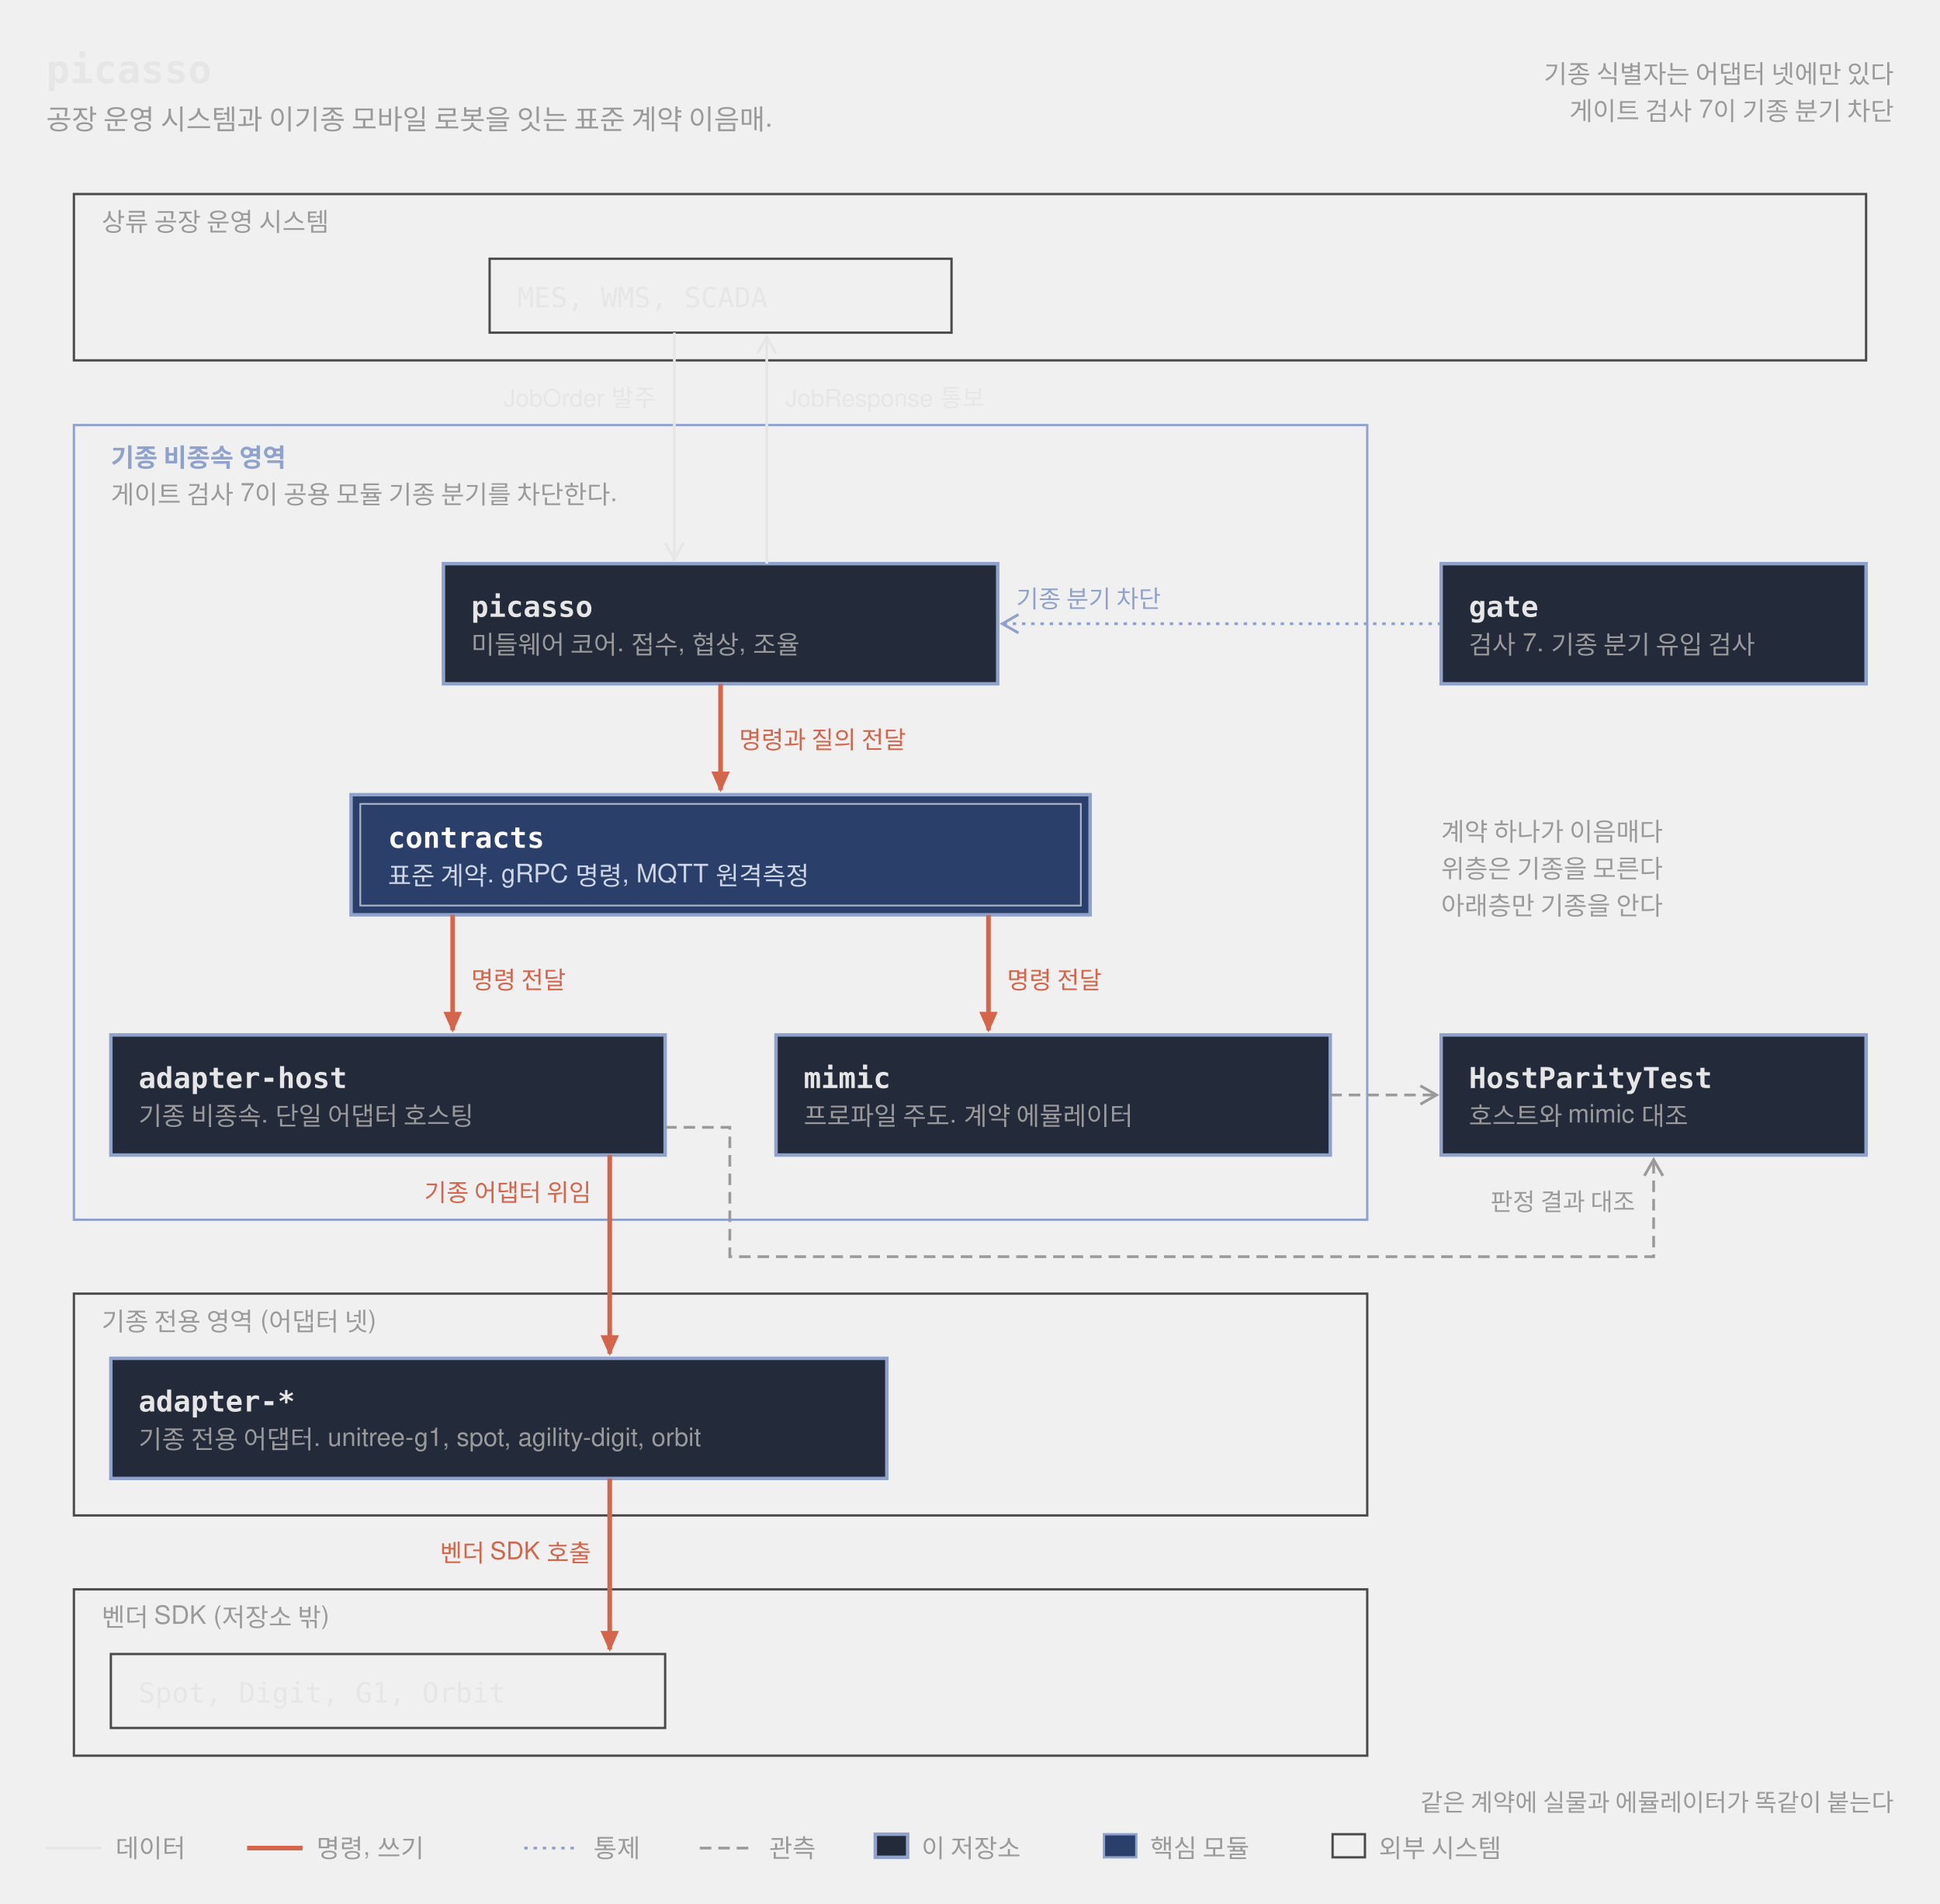
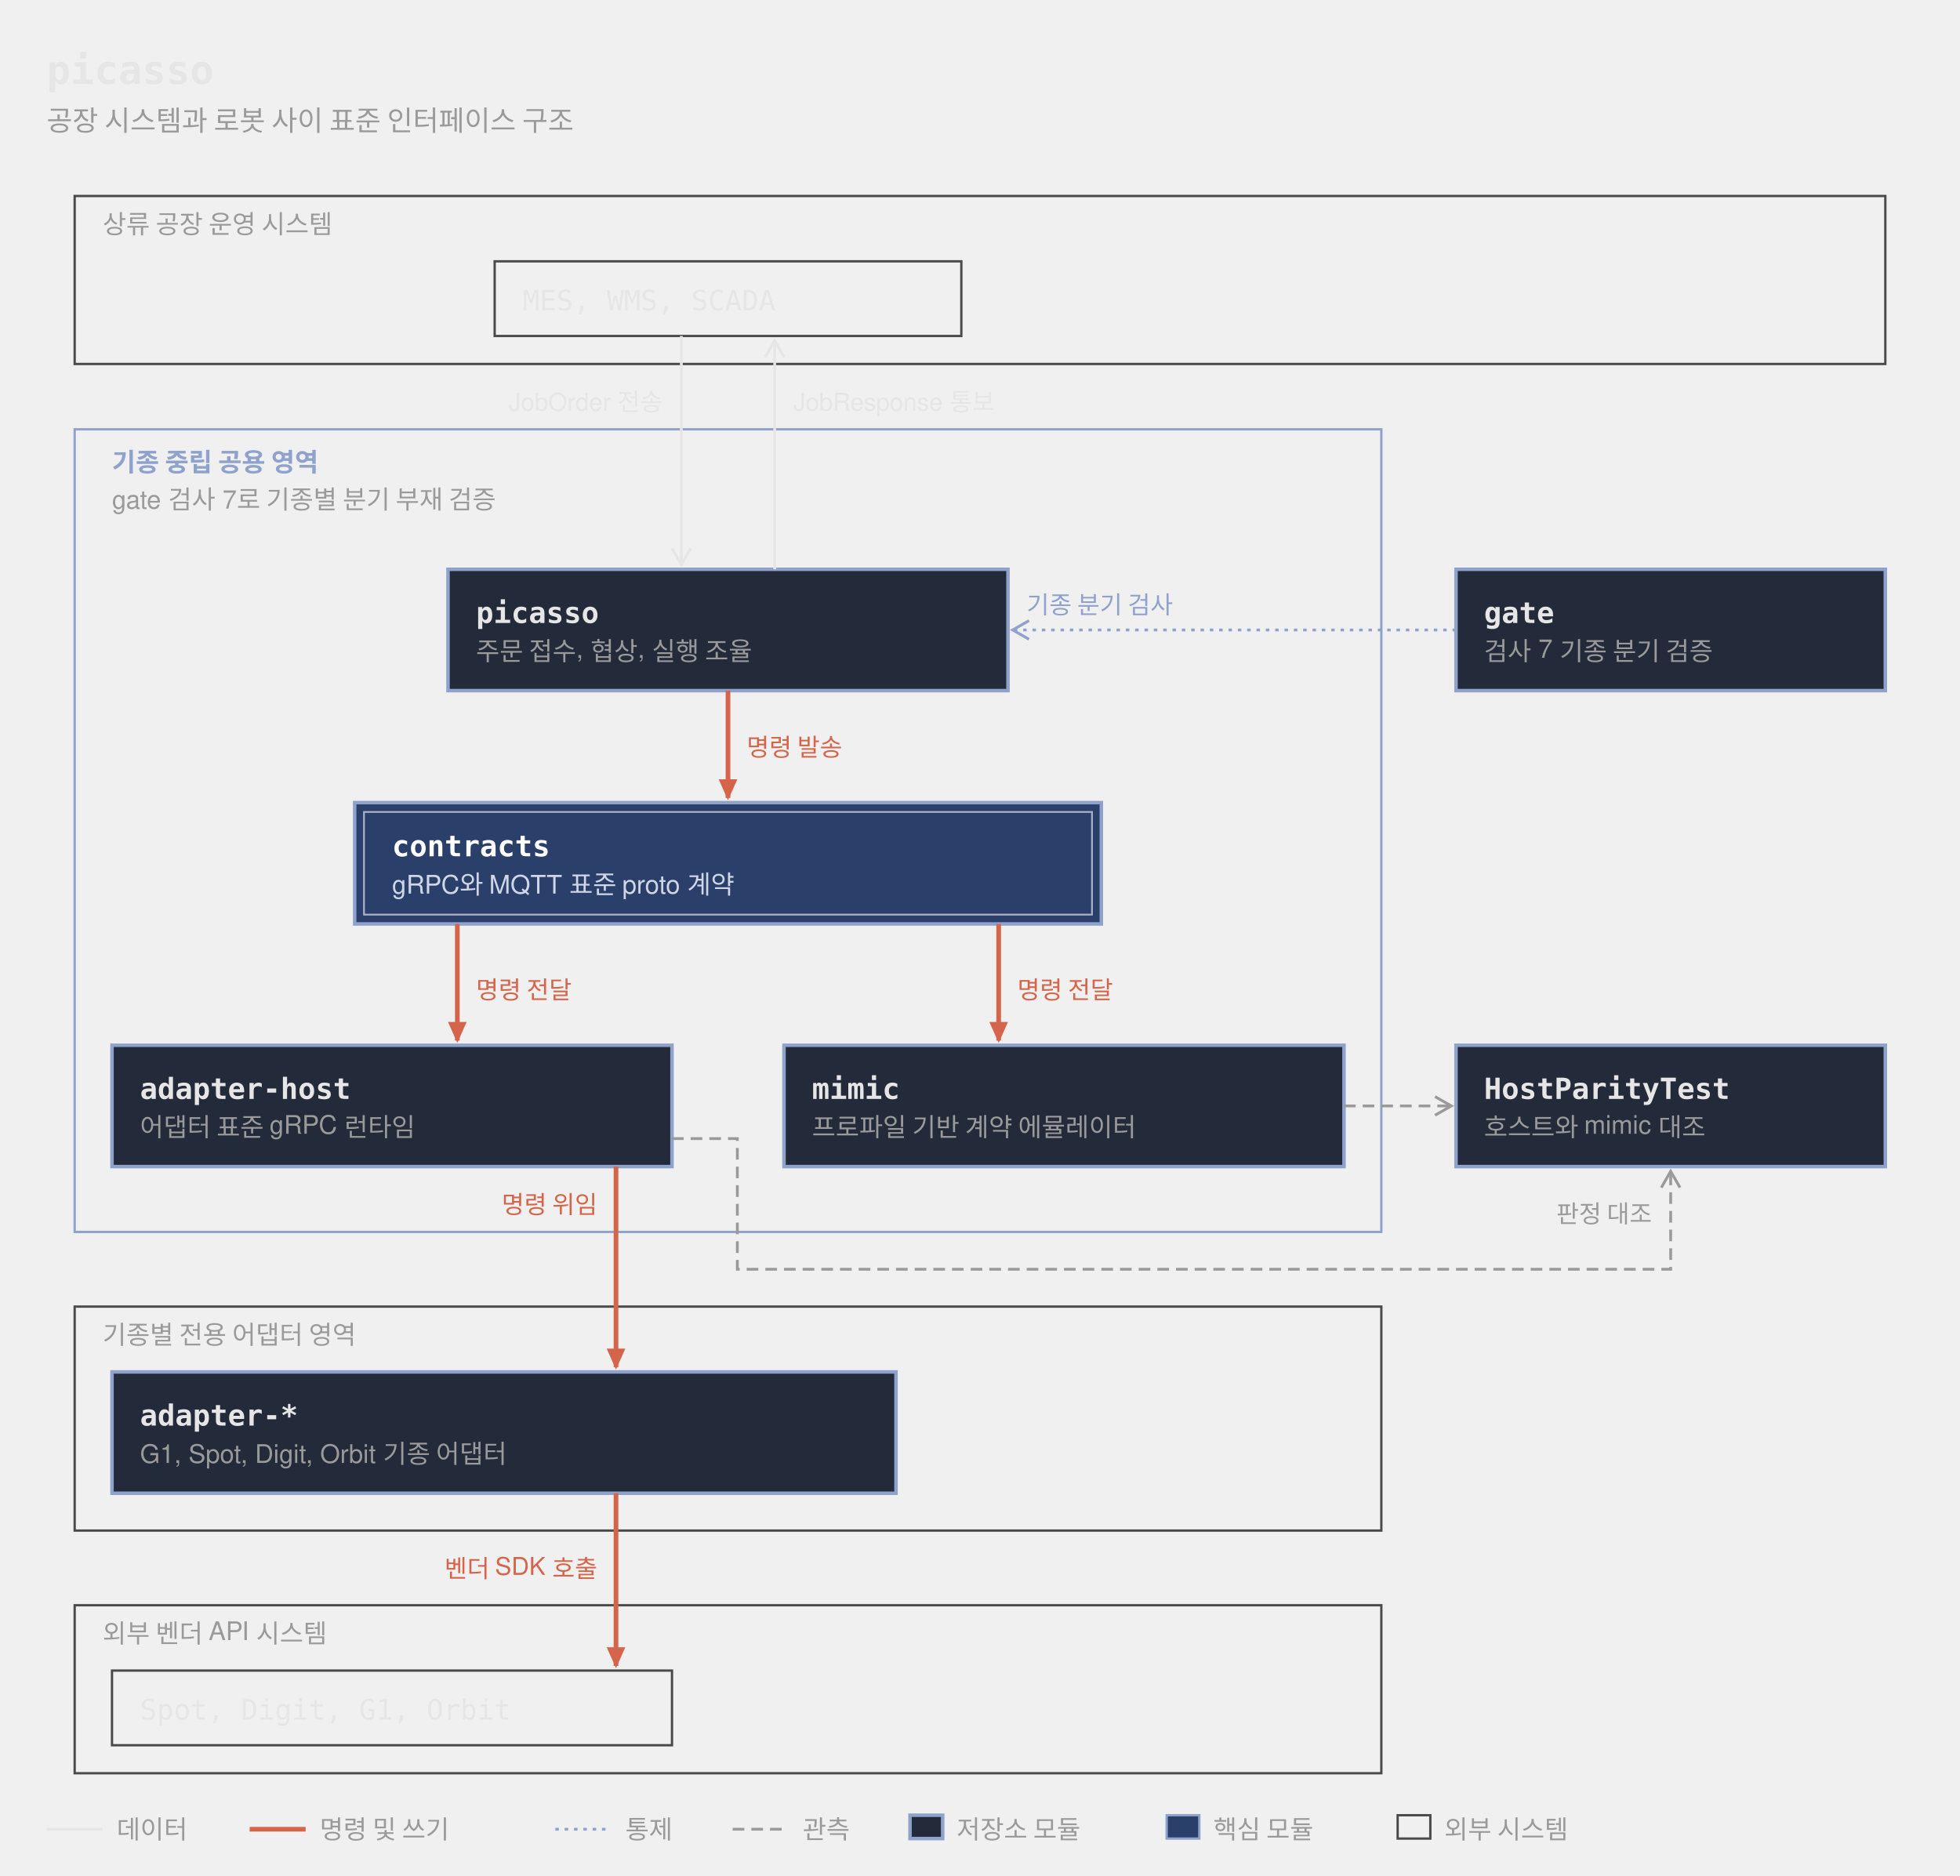
- <svg xmlns="http://www.w3.org/2000/svg" width="840" height="824" viewBox="0 0 840 824">
+ <svg xmlns="http://www.w3.org/2000/svg" width="840" height="804" viewBox="0 0 840 804">
  <defs>
    <marker id="data" markerUnits="userSpaceOnUse" markerWidth="10" markerHeight="10" refX="8" refY="5" orient="auto">
      <path d="M1,1 L8,5 L1,9" fill="none" stroke="#e6e6e6" stroke-width="1.2" />
    </marker>
    <marker id="obs" markerUnits="userSpaceOnUse" markerWidth="10" markerHeight="10" refX="8" refY="5" orient="auto">
      <path d="M1,1 L8,5 L1,9" fill="none" stroke="#9a9a9a" stroke-width="1.2" />
    </marker>
    <marker id="cmd" markerUnits="userSpaceOnUse" markerWidth="10" markerHeight="10" refX="8" refY="5" orient="auto">
      <path d="M0,1 L9,5 L0,9 Z" fill="#d4654a" />
    </marker>
    <marker id="gov" markerUnits="userSpaceOnUse" markerWidth="10" markerHeight="10" refX="8" refY="5" orient="auto">
      <path d="M1,1 L8,5 L1,9" fill="none" stroke="#8fa2cc" stroke-width="1.2" />
    </marker>
  </defs>
  <g font-family="'Helvetica Neue', Helvetica, Arial, 'Apple SD Gothic Neo', 'Malgun Gothic', 'Noto Sans KR', 'Noto Sans CJK KR', sans-serif" fill="#e6e6e6">
    <text x="20" y="36" font-size="17" font-weight="700" font-family="Menlo, Consolas, 'DejaVu Sans Mono', monospace">picasso</text>
-     <text x="20" y="56" font-size="12" fill="#9a9a9a">공장 운영 시스템과 이기종 모바일 로봇을 잇는 표준 계약 이음매.</text>
-     <text x="820" y="36" font-size="11" fill="#9a9a9a" text-anchor="end">기종 식별자는 어댑터 넷에만 있다</text>
-     <text x="820" y="52" font-size="11" fill="#9a9a9a" text-anchor="end">게이트 검사 7이 기종 분기 차단</text>
+     <text x="20" y="56" font-size="12" fill="#9a9a9a">공장 시스템과 로봇 사이 표준 인터페이스 구조</text>
    <rect x="32" y="84" width="776" height="72" fill="none" stroke="#4a4a4a" />
    <text x="44" y="100" font-size="11" fill="#9a9a9a">상류 공장 운영 시스템</text>
    <rect x="212" y="112" width="200" height="32" fill="none" stroke="#4a4a4a" />
    <text x="224" y="133" font-size="12" font-family="Menlo, Consolas, 'DejaVu Sans Mono', monospace">MES, WMS, SCADA</text>
    <rect x="32" y="184" width="560" height="344" fill="none" stroke="#8fa2cc" />
-     <text x="48" y="202" font-size="11" font-weight="700" fill="#8fa2cc">기종 비종속 영역</text>
-     <text x="48" y="218" font-size="11" fill="#9a9a9a">게이트 검사 7이 공용 모듈 기종 분기를 차단한다.</text>
+     <text x="48" y="202" font-size="11" font-weight="700" fill="#8fa2cc">기종 중립 공용 영역</text>
+     <text x="48" y="218" font-size="11" fill="#9a9a9a">gate 검사 7로 기종별 분기 부재 검증</text>
    <rect x="192" y="244" width="240" height="52" fill="#232a3a" stroke="#8fa2cc" stroke-width="1.5" />
    <text x="204" y="267" font-size="12.5" font-weight="700" font-family="Menlo, Consolas, 'DejaVu Sans Mono', monospace">picasso</text>
-     <text x="204" y="283" font-size="11" fill="#9a9a9a">미들웨어 코어. 접수, 협상, 조율</text>
+     <text x="204" y="283" font-size="11" fill="#9a9a9a">주문 접수, 협상, 실행 조율</text>
    <rect x="152" y="344" width="320" height="52" fill="#2b3f6b" stroke="#8fa2cc" stroke-width="1.5" />
    <rect x="156" y="348" width="312" height="44" fill="none" stroke="#fff" stroke-width="0.75" stroke-opacity="0.6" />
    <text x="168" y="367" font-size="12.5" font-weight="700" fill="#fff" font-family="Menlo, Consolas, 'DejaVu Sans Mono', monospace">contracts</text>
-     <text x="168" y="383" font-size="11" fill="#cfd6e6">표준 계약. gRPC 명령, MQTT 원격측정</text>
+     <text x="168" y="383" font-size="11" fill="#cfd6e6">gRPC와 MQTT 표준 proto 계약</text>
    <rect x="48" y="448" width="240" height="52" fill="#232a3a" stroke="#8fa2cc" stroke-width="1.5" />
    <text x="60" y="471" font-size="12.5" font-weight="700" font-family="Menlo, Consolas, 'DejaVu Sans Mono', monospace">adapter-host</text>
-     <text x="60" y="487" font-size="11" fill="#9a9a9a">기종 비종속. 단일 어댑터 호스팅</text>
+     <text x="60" y="487" font-size="11" fill="#9a9a9a">어댑터 표준 gRPC 런타임</text>
    <rect x="336" y="448" width="240" height="52" fill="#232a3a" stroke="#8fa2cc" stroke-width="1.5" />
    <text x="348" y="471" font-size="12.5" font-weight="700" font-family="Menlo, Consolas, 'DejaVu Sans Mono', monospace">mimic</text>
-     <text x="348" y="487" font-size="11" fill="#9a9a9a">프로파일 주도. 계약 에뮬레이터</text>
+     <text x="348" y="487" font-size="11" fill="#9a9a9a">프로파일 기반 계약 에뮬레이터</text>
    <rect x="624" y="244" width="184" height="52" fill="#232a3a" stroke="#8fa2cc" stroke-width="1.5" />
    <text x="636" y="267" font-size="12.5" font-weight="700" font-family="Menlo, Consolas, 'DejaVu Sans Mono', monospace">gate</text>
-     <text x="636" y="283" font-size="11" fill="#9a9a9a">검사 7. 기종 분기 유입 검사</text>
-     <text x="624" y="364" font-size="11" fill="#9a9a9a">계약 하나가 이음매다</text>
-     <text x="624" y="380" font-size="11" fill="#9a9a9a">위층은 기종을 모른다</text>
-     <text x="624" y="396" font-size="11" fill="#9a9a9a">아래층만 기종을 안다</text>
+     <text x="636" y="283" font-size="11" fill="#9a9a9a">검사 7 기종 분기 검증</text>
    <rect x="624" y="448" width="184" height="52" fill="#232a3a" stroke="#8fa2cc" stroke-width="1.5" />
    <text x="636" y="471" font-size="12.5" font-weight="700" font-family="Menlo, Consolas, 'DejaVu Sans Mono', monospace">HostParityTest</text>
    <text x="636" y="487" font-size="11" fill="#9a9a9a">호스트와 mimic 대조</text>
    <rect x="32" y="560" width="560" height="96" fill="none" stroke="#4a4a4a" />
-     <text x="44" y="576" font-size="11" fill="#9a9a9a">기종 전용 영역 (어댑터 넷)</text>
+     <text x="44" y="576" font-size="11" fill="#9a9a9a">기종별 전용 어댑터 영역</text>
    <rect x="48" y="588" width="336" height="52" fill="#232a3a" stroke="#8fa2cc" stroke-width="1.5" />
    <text x="60" y="611" font-size="12.5" font-weight="700" font-family="Menlo, Consolas, 'DejaVu Sans Mono', monospace">adapter-*</text>
-     <text x="60" y="627" font-size="11" fill="#9a9a9a">기종 전용 어댑터. unitree-g1, spot, agility-digit, orbit</text>
+     <text x="60" y="627" font-size="11" fill="#9a9a9a">G1, Spot, Digit, Orbit 기종 어댑터</text>
    <rect x="32" y="688" width="560" height="72" fill="none" stroke="#4a4a4a" />
-     <text x="44" y="704" font-size="11" fill="#9a9a9a">벤더 SDK (저장소 밖)</text>
+     <text x="44" y="704" font-size="11" fill="#9a9a9a">외부 벤더 API 시스템</text>
    <rect x="48" y="716" width="240" height="32" fill="none" stroke="#4a4a4a" />
    <text x="60" y="737" font-size="12" font-family="Menlo, Consolas, 'DejaVu Sans Mono', monospace">Spot, Digit, G1, Orbit</text>
    <g fill="none" stroke="#e6e6e6" stroke-width="1.2">
      <path d="M292,144 V242" marker-end="url(#data)" />
      <path d="M332,244 V146" marker-end="url(#data)" />
    </g>
    <g font-size="10.5" fill="#e6e6e6">
-       <text x="284" y="176" font-size="10.5" text-anchor="end">JobOrder 발주</text>
+       <text x="284" y="176" font-size="10.5" text-anchor="end">JobOrder 전송</text>
      <text x="340" y="176" font-size="10.5">JobResponse 통보</text>
    </g>
    <g fill="none" stroke="#d4654a" stroke-width="2">
      <path d="M312,296 V342" marker-end="url(#cmd)" />
      <path d="M196,396 V446" marker-end="url(#cmd)" />
      <path d="M428,396 V446" marker-end="url(#cmd)" />
      <path d="M264,500 V586" marker-end="url(#cmd)" />
      <path d="M264,640 V714" marker-end="url(#cmd)" />
    </g>
    <g font-size="10.5" fill="#d4654a">
-       <text x="320" y="324" font-size="10.5">명령과 질의 전달</text>
+       <text x="320" y="324" font-size="10.5">명령 발송</text>
      <text x="204" y="428" font-size="10.5">명령 전달</text>
      <text x="436" y="428" font-size="10.5">명령 전달</text>
-       <text x="256" y="520" font-size="10.5" text-anchor="end">기종 어댑터 위임</text>
+       <text x="256" y="520" font-size="10.5" text-anchor="end">명령 위임</text>
      <text x="256" y="676" font-size="10.5" text-anchor="end">벤더 SDK 호출</text>
    </g>
    <g fill="none" stroke="#8fa2cc" stroke-width="1.2" stroke-dasharray="1.5 2.5">
      <path d="M624,270 H434" marker-end="url(#gov)" />
    </g>
    <g font-size="10.5" fill="#8fa2cc">
-       <text x="440" y="263" font-size="10.5">기종 분기 차단</text>
+       <text x="440" y="263" font-size="10.5">기종 분기 검사</text>
    </g>
    <g fill="none" stroke="#9a9a9a" stroke-width="1.2" stroke-dasharray="5 3">
      <path d="M576,474 H622" marker-end="url(#obs)" />
      <path d="M288,488 H316 V544 H716 V502" marker-end="url(#obs)" />
    </g>
    <g font-size="10.5" fill="#9a9a9a">
-       <text x="708" y="524" font-size="10.5" text-anchor="end">판정 결과 대조</text>
+       <text x="708" y="524" font-size="10.5" text-anchor="end">판정 대조</text>
    </g>
-     <text x="820" y="784" font-size="10.5" fill="#9a9a9a" text-anchor="end">같은 계약에 실물과 에뮬레이터가 똑같이 붙는다</text>
    <g font-size="10.5" fill="#9a9a9a">
-       <path d="M20,800 H44" fill="none" stroke="#e6e6e6" stroke-width="1.2" />
-       <text x="50" y="804" font-size="11">데이터</text>
-       <path d="M107,800 H131" fill="none" stroke="#d4654a" stroke-width="2" />
-       <text x="137" y="804" font-size="11">명령, 쓰기</text>
-       <path d="M227,800 H251" fill="none" stroke="#8fa2cc" stroke-width="1.2" stroke-dasharray="1.5 2.5" />
-       <text x="257" y="804" font-size="11">통제</text>
-       <path d="M303,800 H327" fill="none" stroke="#9a9a9a" stroke-width="1.2" stroke-dasharray="5 3" />
-       <text x="333" y="804" font-size="11">관측</text>
-       <rect x="379" y="794" width="14" height="10" fill="#232a3a" stroke="#8fa2cc" stroke-width="1.5" />
-       <text x="399" y="804" font-size="11">이 저장소</text>
-       <rect x="478" y="794" width="14" height="10" fill="#2b3f6b" stroke="#8fa2cc" />
-       <text x="498" y="804" font-size="11">핵심 모듈</text>
-       <rect x="577" y="794" width="14" height="10" fill="none" stroke="#4a4a4a" />
-       <text x="597" y="804" font-size="11">외부 시스템</text>
+       <path d="M20,784 H44" fill="none" stroke="#e6e6e6" stroke-width="1.2" />
+       <text x="50" y="788" font-size="11">데이터</text>
+       <path d="M107,784 H131" fill="none" stroke="#d4654a" stroke-width="2" />
+       <text x="137" y="788" font-size="11">명령 및 쓰기</text>
+       <path d="M238,784 H262" fill="none" stroke="#8fa2cc" stroke-width="1.2" stroke-dasharray="1.5 2.5" />
+       <text x="268" y="788" font-size="11">통제</text>
+       <path d="M314,784 H338" fill="none" stroke="#9a9a9a" stroke-width="1.2" stroke-dasharray="5 3" />
+       <text x="344" y="788" font-size="11">관측</text>
+       <rect x="390" y="778" width="14" height="10" fill="#232a3a" stroke="#8fa2cc" stroke-width="1.5" />
+       <text x="410" y="788" font-size="11">저장소 모듈</text>
+       <rect x="500" y="778" width="14" height="10" fill="#2b3f6b" stroke="#8fa2cc" />
+       <text x="520" y="788" font-size="11">핵심 모듈</text>
+       <rect x="599" y="778" width="14" height="10" fill="none" stroke="#4a4a4a" />
+       <text x="619" y="788" font-size="11">외부 시스템</text>
    </g>
  </g>
</svg>
